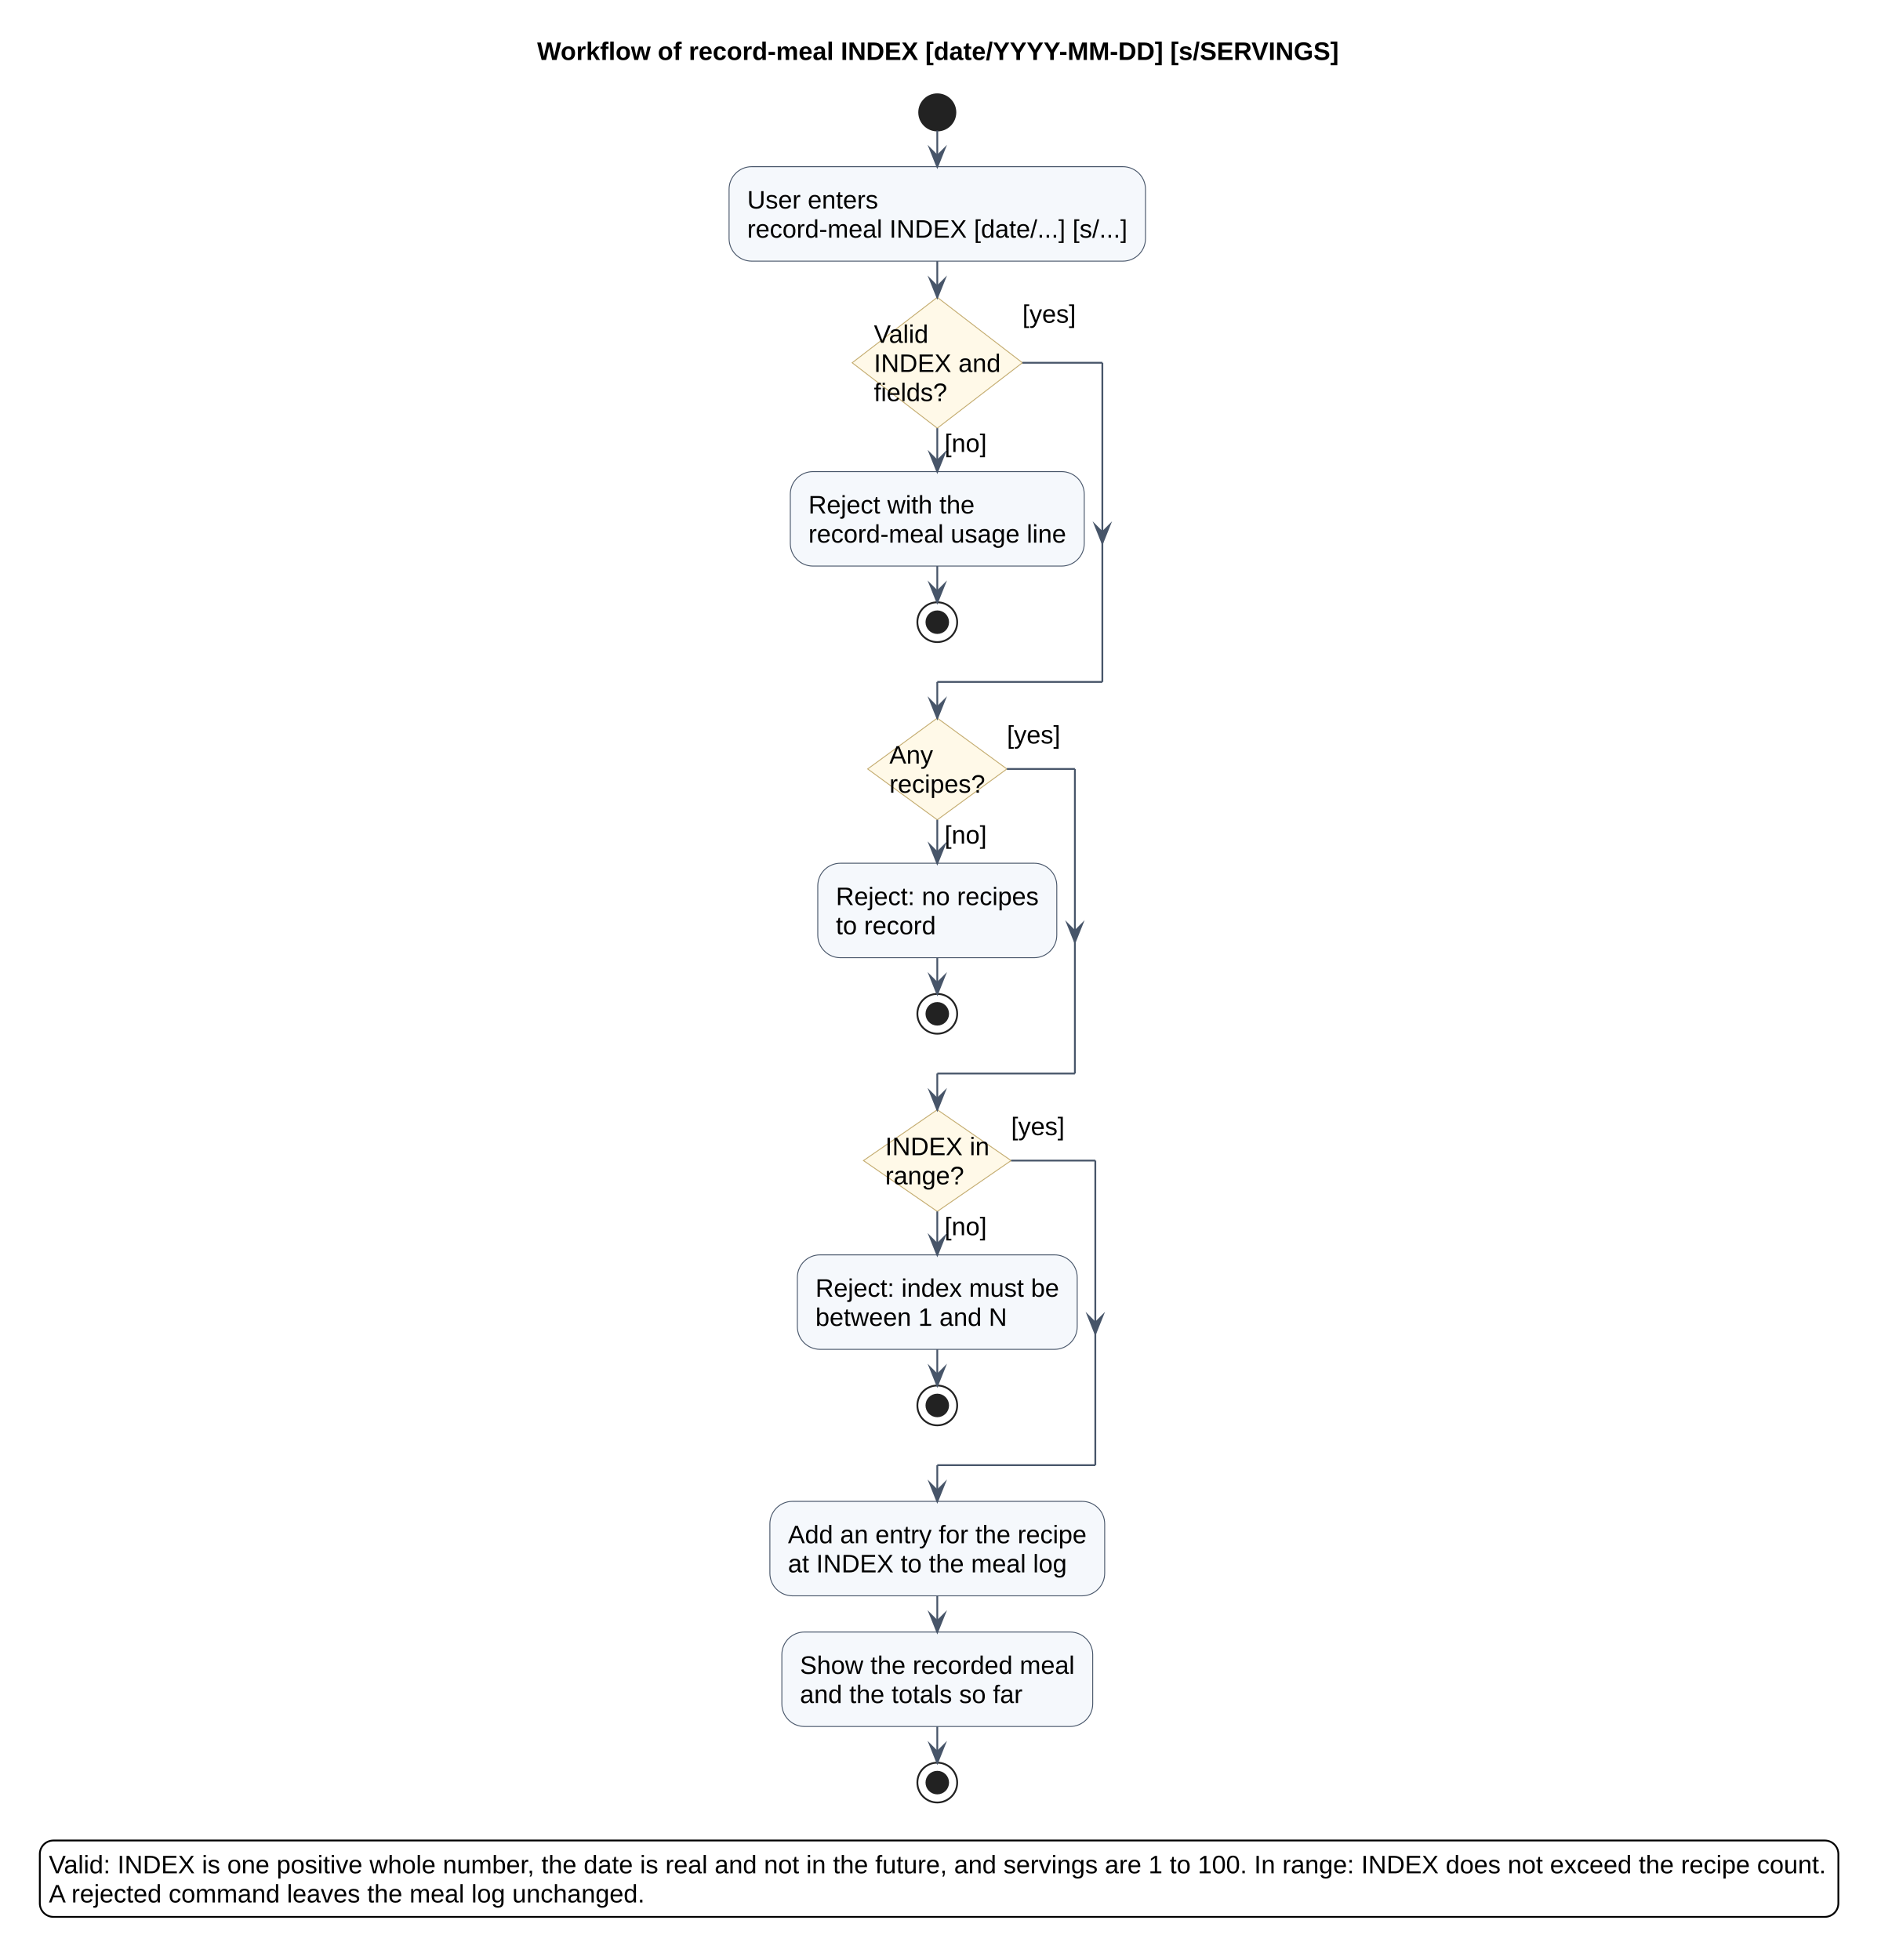
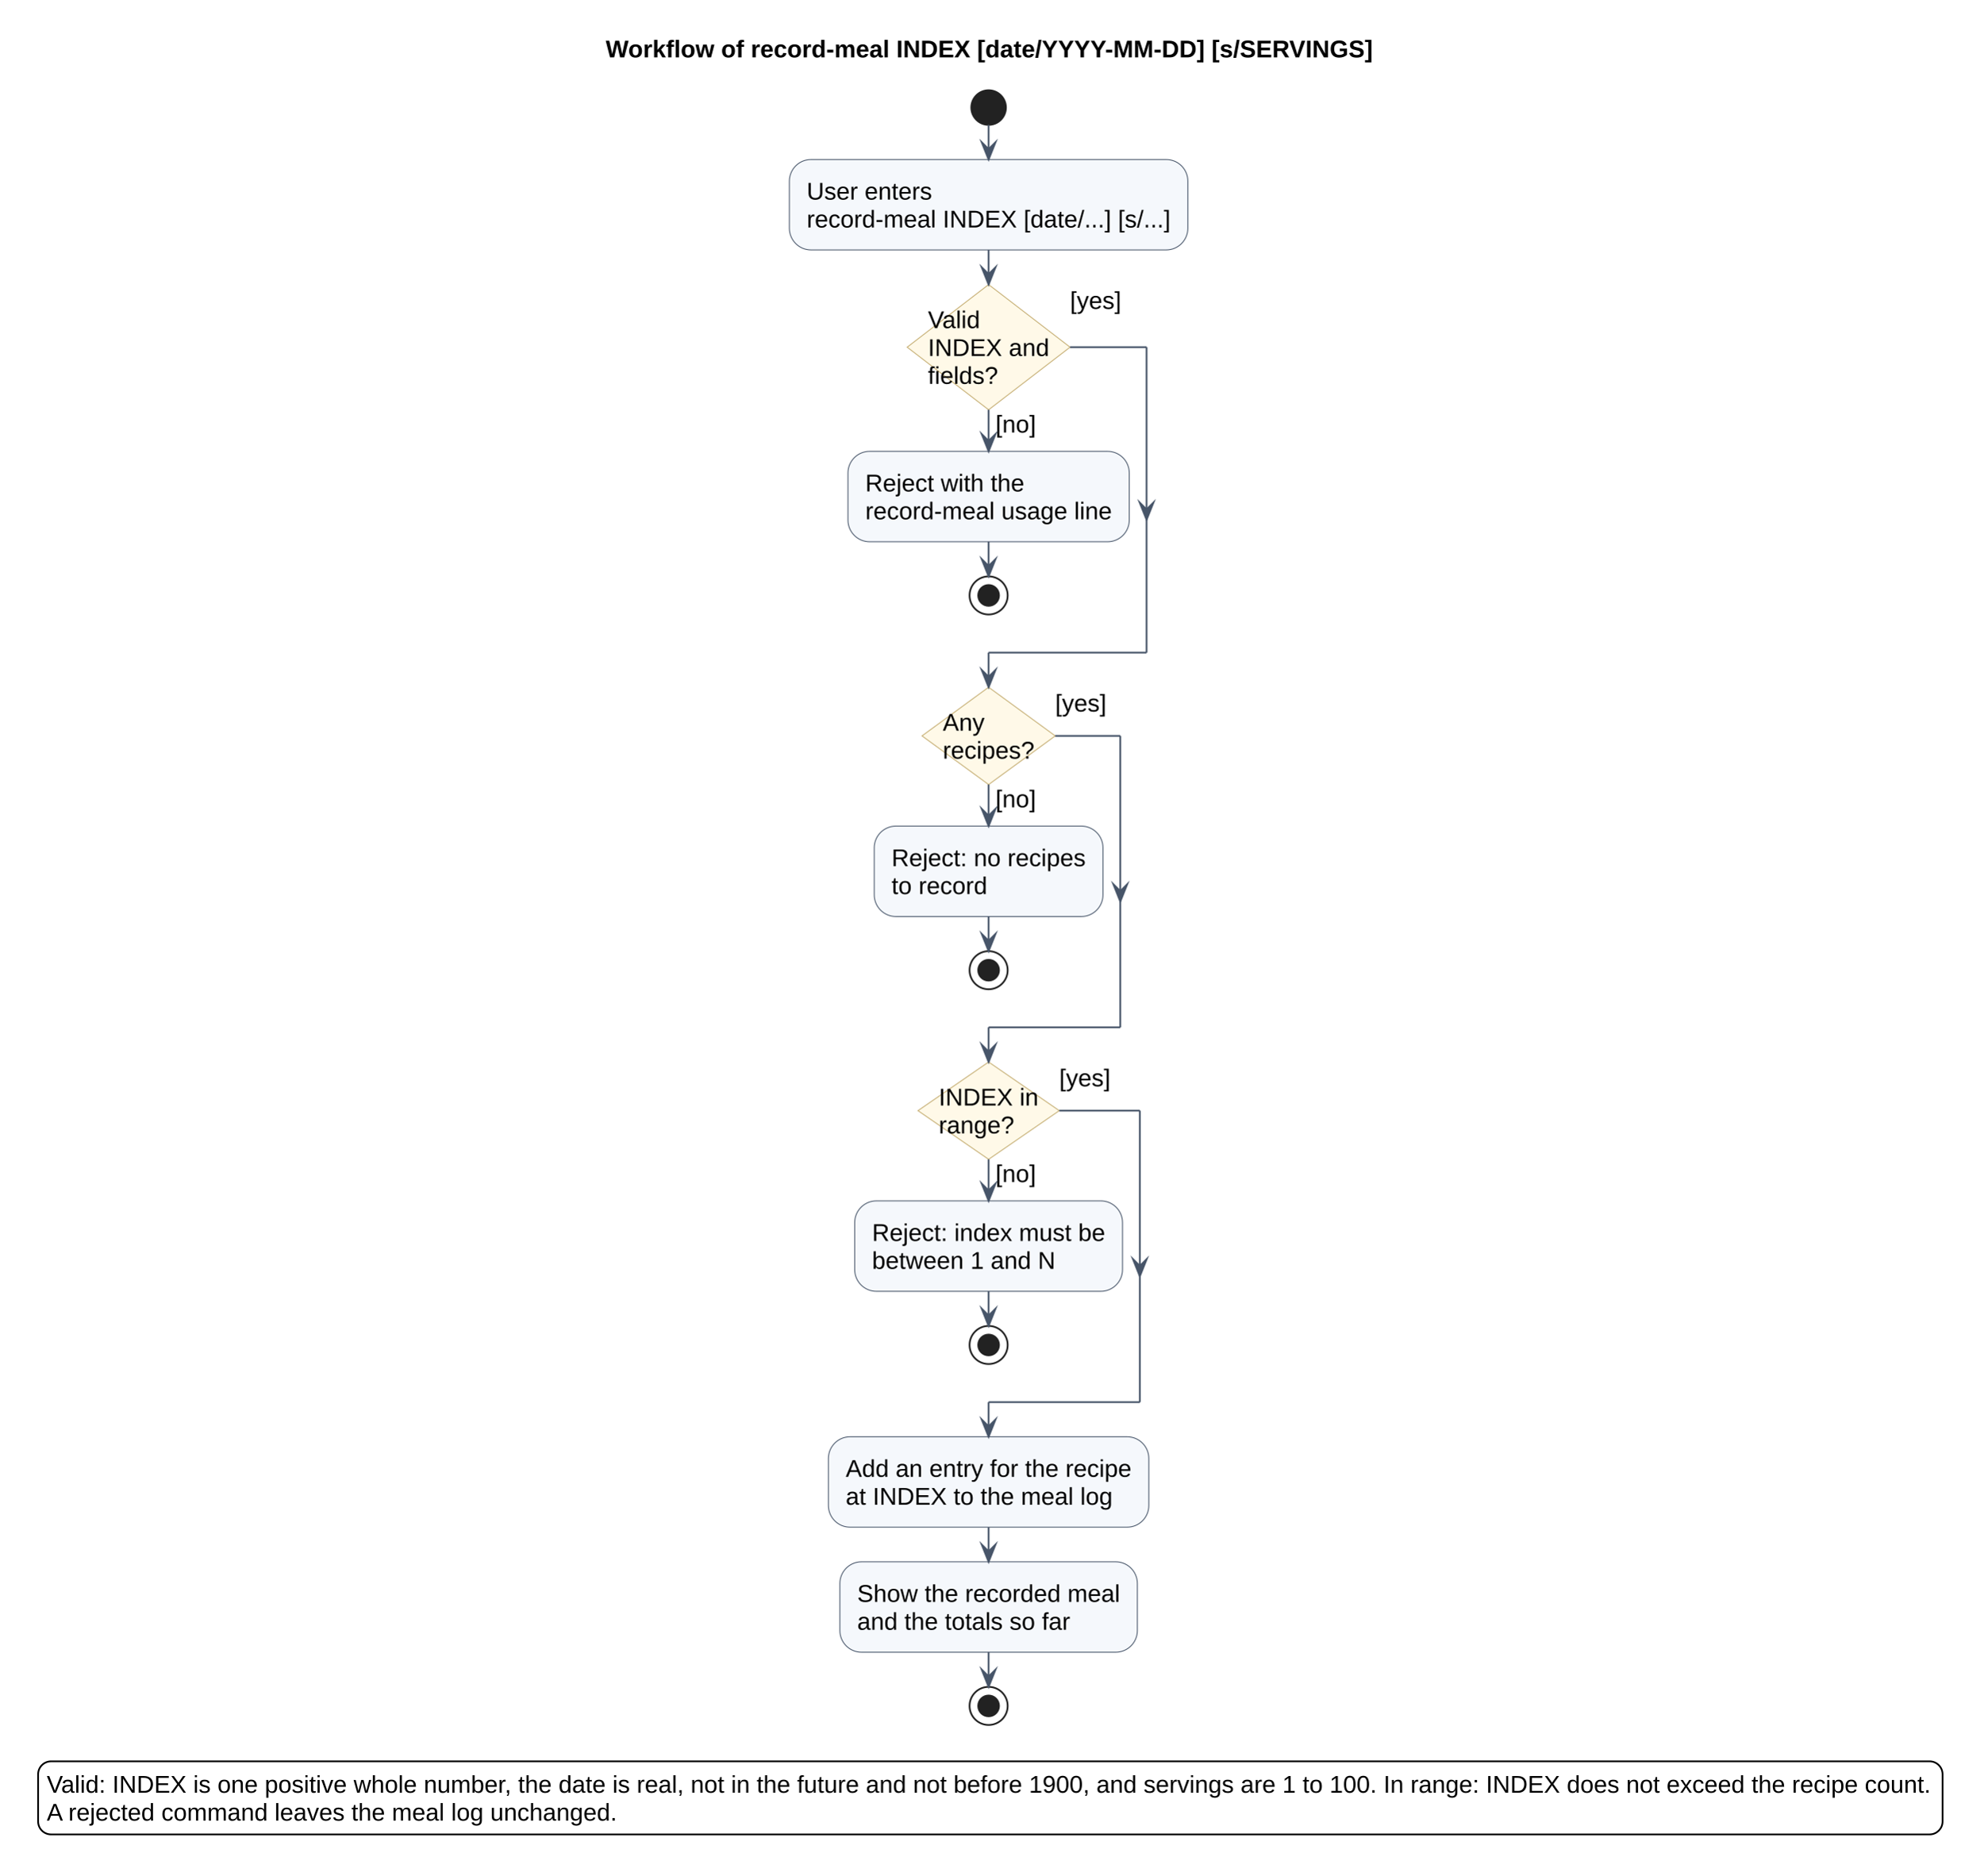
- <svg xmlns="http://www.w3.org/2000/svg" version="1.1" data-diagram-type="ACTIVITY" style="width:1039px;height:1083px;background:#FFFFFF;" width="1039px" height="1083px" viewBox="0 0 1039 1083" zoomAndPan="magnify" preserveAspectRatio="none" contentStyleType="text/css">
+ <svg xmlns="http://www.w3.org/2000/svg" version="1.1" data-diagram-type="ACTIVITY" style="width:1145px;height:1083px;background:#FFFFFF;" width="1145px" height="1083px" viewBox="0 0 1145 1083" zoomAndPan="magnify" preserveAspectRatio="none" contentStyleType="text/css">
  <defs />
  <g font-family="sans-serif" lengthAdjust="spacing">
    <g class="title" data-source-line="7">
-       <text x="296.767" y="33.132" fill="#000" font-size="14" textLength="444.158" font-weight="700" font-family="Arial">Workflow of record-meal INDEX [date/YYYY-MM-DD] [s/SERVINGS]</text>
+       <text x="349.697" y="33.132" fill="#000" font-size="14" textLength="444.158" font-weight="700" font-family="Arial">Workflow of record-meal INDEX [date/YYYY-MM-DD] [s/SERVINGS]</text>
    </g>
-     <ellipse cx="517.846" cy="62.099" rx="10" ry="10" fill="#222" style="stroke:#222;stroke-width:1;" />
-     <rect x="402.812" y="92.099" width="230.068" height="52.197" fill="#F5F8FC" style="stroke:#475569;stroke-width:0.5;" rx="12.5" ry="12.5" />
-     <text x="412.812" y="115.23" fill="#000" font-size="14" textLength="72.358" font-family="Arial">User enters</text>
-     <text x="412.812" y="131.329" fill="#000" font-size="14" textLength="210.068" font-family="Arial">record-meal INDEX [date/...] [s/...]</text>
-     <rect x="436.643" y="260.592" width="162.406" height="52.197" fill="#F5F8FC" style="stroke:#475569;stroke-width:0.5;" rx="12.5" ry="12.5" />
-     <text x="446.643" y="283.724" fill="#000" font-size="14" textLength="91.82" font-family="Arial">Reject with the</text>
-     <text x="446.643" y="299.822" fill="#000" font-size="14" textLength="142.406" font-family="Arial">record-meal usage line</text>
-     <ellipse cx="517.846" cy="343.789" rx="11" ry="11" fill="none" style="stroke:#222;stroke-width:1;" />
-     <ellipse cx="517.846" cy="343.789" rx="6" ry="6" fill="#222" style="stroke:#222;stroke-width:1;" />
-     <polygon points="517.846,164.296,564.863,200.444,517.846,236.592,470.829,200.444" fill="#FFF9E8" style="stroke:#C4AC70;stroke-width:0.5;stroke-linejoin:miter;stroke-miterlimit:10;" />
-     <text x="521.846" y="249.724" fill="#000" font-size="14" textLength="23.352" font-family="Arial">[no]</text>
-     <text x="482.829" y="189.428" fill="#000" font-size="14" textLength="31.131" font-family="Arial">Valid</text>
-     <text x="482.829" y="205.526" fill="#000" font-size="14" textLength="70.034" font-family="Arial">INDEX and</text>
-     <text x="482.829" y="221.625" fill="#000" font-size="14" textLength="40.469" font-family="Arial">fields?</text>
-     <text x="564.863" y="178.329" fill="#000" font-size="14" textLength="29.565" font-family="Arial">[yes]</text>
-     <rect x="451.818" y="476.986" width="132.055" height="52.197" fill="#F5F8FC" style="stroke:#475569;stroke-width:0.5;" rx="12.5" ry="12.5" />
-     <text x="461.818" y="500.118" fill="#000" font-size="14" textLength="112.055" font-family="Arial">Reject: no recipes</text>
-     <text x="461.818" y="516.217" fill="#000" font-size="14" textLength="55.248" font-family="Arial">to record</text>
-     <ellipse cx="517.846" cy="560.184" rx="11" ry="11" fill="none" style="stroke:#222;stroke-width:1;" />
-     <ellipse cx="517.846" cy="560.184" rx="6" ry="6" fill="#222" style="stroke:#222;stroke-width:1;" />
-     <polygon points="517.846,396.789,556.304,424.888,517.846,452.986,479.387,424.888" fill="#FFF9E8" style="stroke:#C4AC70;stroke-width:0.5;stroke-linejoin:miter;stroke-miterlimit:10;" />
-     <text x="521.846" y="466.118" fill="#000" font-size="14" textLength="23.352" font-family="Arial">[no]</text>
-     <text x="491.387" y="421.921" fill="#000" font-size="14" textLength="24.124" font-family="Arial">Any</text>
-     <text x="491.387" y="438.02" fill="#000" font-size="14" textLength="52.917" font-family="Arial">recipes?</text>
-     <text x="556.304" y="410.822" fill="#000" font-size="14" textLength="29.565" font-family="Arial">[yes]</text>
-     <rect x="440.536" y="693.381" width="154.62" height="52.197" fill="#F5F8FC" style="stroke:#475569;stroke-width:0.5;" rx="12.5" ry="12.5" />
-     <text x="450.536" y="716.513" fill="#000" font-size="14" textLength="134.62" font-family="Arial">Reject: index must be</text>
-     <text x="450.536" y="732.611" fill="#000" font-size="14" textLength="105.854" font-family="Arial">between 1 and N</text>
-     <ellipse cx="517.846" cy="776.578" rx="11" ry="11" fill="none" style="stroke:#222;stroke-width:1;" />
-     <ellipse cx="517.846" cy="776.578" rx="6" ry="6" fill="#222" style="stroke:#222;stroke-width:1;" />
-     <polygon points="517.846,613.184,558.632,641.282,517.846,669.381,477.06,641.282" fill="#FFF9E8" style="stroke:#C4AC70;stroke-width:0.5;stroke-linejoin:miter;stroke-miterlimit:10;" />
-     <text x="521.846" y="682.513" fill="#000" font-size="14" textLength="23.352" font-family="Arial">[no]</text>
-     <text x="489.06" y="638.315" fill="#000" font-size="14" textLength="57.572" font-family="Arial">INDEX in</text>
-     <text x="489.06" y="654.414" fill="#000" font-size="14" textLength="43.593" font-family="Arial">range?</text>
-     <text x="558.632" y="627.217" fill="#000" font-size="14" textLength="29.565" font-family="Arial">[yes]</text>
-     <rect x="425.353" y="829.578" width="184.985" height="52.197" fill="#F5F8FC" style="stroke:#475569;stroke-width:0.5;" rx="12.5" ry="12.5" />
-     <text x="435.353" y="852.71" fill="#000" font-size="14" textLength="164.985" font-family="Arial">Add an entry for the recipe</text>
-     <text x="435.353" y="868.809" fill="#000" font-size="14" textLength="154.075" font-family="Arial">at INDEX to the meal log</text>
-     <rect x="431.97" y="901.775" width="171.751" height="52.197" fill="#F5F8FC" style="stroke:#475569;stroke-width:0.5;" rx="12.5" ry="12.5" />
-     <text x="441.97" y="924.907" fill="#000" font-size="14" textLength="151.751" font-family="Arial">Show the recorded meal</text>
-     <text x="441.97" y="941.006" fill="#000" font-size="14" textLength="122.965" font-family="Arial">and the totals so far</text>
-     <ellipse cx="517.846" cy="984.973" rx="11" ry="11" fill="none" style="stroke:#222;stroke-width:1;" />
-     <ellipse cx="517.846" cy="984.973" rx="6" ry="6" fill="#222" style="stroke:#222;stroke-width:1;" />
-     <line x1="517.846" y1="72.099" x2="517.846" y2="92.099" style="stroke:#475569;stroke-width:1;" />
-     <polygon points="513.846,82.099,517.846,92.099,521.846,82.099,517.846,86.099" fill="#475569" style="stroke:#475569;stroke-width:1;stroke-linejoin:miter;stroke-miterlimit:10;" />
-     <line x1="517.846" y1="312.789" x2="517.846" y2="332.789" style="stroke:#475569;stroke-width:1;" />
-     <polygon points="513.846,322.789,517.846,332.789,521.846,322.789,517.846,326.789" fill="#475569" style="stroke:#475569;stroke-width:1;stroke-linejoin:miter;stroke-miterlimit:10;" />
-     <line x1="517.846" y1="236.592" x2="517.846" y2="260.592" style="stroke:#475569;stroke-width:1;" />
-     <polygon points="513.846,250.592,517.846,260.592,521.846,250.592,517.846,254.592" fill="#475569" style="stroke:#475569;stroke-width:1;stroke-linejoin:miter;stroke-miterlimit:10;" />
-     <line x1="564.863" y1="200.444" x2="609.049" y2="200.444" style="stroke:#475569;stroke-width:1;" />
-     <polygon points="605.049,290.116,609.049,300.116,613.049,290.116,609.049,294.116" fill="#475569" style="stroke:#475569;stroke-width:1;stroke-linejoin:miter;stroke-miterlimit:10;" />
-     <line x1="609.049" y1="200.444" x2="609.049" y2="376.789" style="stroke:#475569;stroke-width:1;" />
-     <line x1="609.049" y1="376.789" x2="517.846" y2="376.789" style="stroke:#475569;stroke-width:1;" />
-     <line x1="517.846" y1="376.789" x2="517.846" y2="396.789" style="stroke:#475569;stroke-width:1;" />
-     <polygon points="513.846,386.789,517.846,396.789,521.846,386.789,517.846,390.789" fill="#475569" style="stroke:#475569;stroke-width:1;stroke-linejoin:miter;stroke-miterlimit:10;" />
-     <line x1="517.846" y1="144.296" x2="517.846" y2="164.296" style="stroke:#475569;stroke-width:1;" />
-     <polygon points="513.846,154.296,517.846,164.296,521.846,154.296,517.846,158.296" fill="#475569" style="stroke:#475569;stroke-width:1;stroke-linejoin:miter;stroke-miterlimit:10;" />
-     <line x1="517.846" y1="529.184" x2="517.846" y2="549.184" style="stroke:#475569;stroke-width:1;" />
-     <polygon points="513.846,539.184,517.846,549.184,521.846,539.184,517.846,543.184" fill="#475569" style="stroke:#475569;stroke-width:1;stroke-linejoin:miter;stroke-miterlimit:10;" />
-     <line x1="517.846" y1="452.986" x2="517.846" y2="476.986" style="stroke:#475569;stroke-width:1;" />
-     <polygon points="513.846,466.986,517.846,476.986,521.846,466.986,517.846,470.986" fill="#475569" style="stroke:#475569;stroke-width:1;stroke-linejoin:miter;stroke-miterlimit:10;" />
-     <line x1="556.304" y1="424.888" x2="593.873" y2="424.888" style="stroke:#475569;stroke-width:1;" />
-     <polygon points="589.873,510.536,593.873,520.536,597.873,510.536,593.873,514.536" fill="#475569" style="stroke:#475569;stroke-width:1;stroke-linejoin:miter;stroke-miterlimit:10;" />
-     <line x1="593.873" y1="424.888" x2="593.873" y2="593.184" style="stroke:#475569;stroke-width:1;" />
-     <line x1="593.873" y1="593.184" x2="517.846" y2="593.184" style="stroke:#475569;stroke-width:1;" />
-     <line x1="517.846" y1="593.184" x2="517.846" y2="613.184" style="stroke:#475569;stroke-width:1;" />
-     <polygon points="513.846,603.184,517.846,613.184,521.846,603.184,517.846,607.184" fill="#475569" style="stroke:#475569;stroke-width:1;stroke-linejoin:miter;stroke-miterlimit:10;" />
-     <line x1="517.846" y1="745.578" x2="517.846" y2="765.578" style="stroke:#475569;stroke-width:1;" />
-     <polygon points="513.846,755.578,517.846,765.578,521.846,755.578,517.846,759.578" fill="#475569" style="stroke:#475569;stroke-width:1;stroke-linejoin:miter;stroke-miterlimit:10;" />
-     <line x1="517.846" y1="669.381" x2="517.846" y2="693.381" style="stroke:#475569;stroke-width:1;" />
-     <polygon points="513.846,683.381,517.846,693.381,521.846,683.381,517.846,687.381" fill="#475569" style="stroke:#475569;stroke-width:1;stroke-linejoin:miter;stroke-miterlimit:10;" />
-     <line x1="558.632" y1="641.282" x2="605.156" y2="641.282" style="stroke:#475569;stroke-width:1;" />
-     <polygon points="601.156,726.93,605.156,736.93,609.156,726.93,605.156,730.93" fill="#475569" style="stroke:#475569;stroke-width:1;stroke-linejoin:miter;stroke-miterlimit:10;" />
-     <line x1="605.156" y1="641.282" x2="605.156" y2="809.578" style="stroke:#475569;stroke-width:1;" />
-     <line x1="605.156" y1="809.578" x2="517.846" y2="809.578" style="stroke:#475569;stroke-width:1;" />
-     <line x1="517.846" y1="809.578" x2="517.846" y2="829.578" style="stroke:#475569;stroke-width:1;" />
-     <polygon points="513.846,819.578,517.846,829.578,521.846,819.578,517.846,823.578" fill="#475569" style="stroke:#475569;stroke-width:1;stroke-linejoin:miter;stroke-miterlimit:10;" />
-     <line x1="517.846" y1="881.775" x2="517.846" y2="901.775" style="stroke:#475569;stroke-width:1;" />
-     <polygon points="513.846,891.775,517.846,901.775,521.846,891.775,517.846,895.775" fill="#475569" style="stroke:#475569;stroke-width:1;stroke-linejoin:miter;stroke-miterlimit:10;" />
-     <line x1="517.846" y1="953.973" x2="517.846" y2="973.973" style="stroke:#475569;stroke-width:1;" />
-     <polygon points="513.846,963.973,517.846,973.973,521.846,963.973,517.846,967.973" fill="#475569" style="stroke:#475569;stroke-width:1;stroke-linejoin:miter;stroke-miterlimit:10;" />
+     <ellipse cx="570.776" cy="62.099" rx="10" ry="10" fill="#222" style="stroke:#222;stroke-width:1;" />
+     <rect x="455.742" y="92.099" width="230.068" height="52.197" fill="#F5F8FC" style="stroke:#475569;stroke-width:0.5;" rx="12.5" ry="12.5" />
+     <text x="465.742" y="115.23" fill="#000" font-size="14" textLength="72.358" font-family="Arial">User enters</text>
+     <text x="465.742" y="131.329" fill="#000" font-size="14" textLength="210.068" font-family="Arial">record-meal INDEX [date/...] [s/...]</text>
+     <rect x="489.573" y="260.592" width="162.406" height="52.197" fill="#F5F8FC" style="stroke:#475569;stroke-width:0.5;" rx="12.5" ry="12.5" />
+     <text x="499.573" y="283.724" fill="#000" font-size="14" textLength="91.82" font-family="Arial">Reject with the</text>
+     <text x="499.573" y="299.822" fill="#000" font-size="14" textLength="142.406" font-family="Arial">record-meal usage line</text>
+     <ellipse cx="570.776" cy="343.789" rx="11" ry="11" fill="none" style="stroke:#222;stroke-width:1;" />
+     <ellipse cx="570.776" cy="343.789" rx="6" ry="6" fill="#222" style="stroke:#222;stroke-width:1;" />
+     <polygon points="570.776,164.296,617.793,200.444,570.776,236.592,523.759,200.444" fill="#FFF9E8" style="stroke:#C4AC70;stroke-width:0.5;stroke-linejoin:miter;stroke-miterlimit:10;" />
+     <text x="574.776" y="249.724" fill="#000" font-size="14" textLength="23.352" font-family="Arial">[no]</text>
+     <text x="535.759" y="189.428" fill="#000" font-size="14" textLength="31.131" font-family="Arial">Valid</text>
+     <text x="535.759" y="205.526" fill="#000" font-size="14" textLength="70.034" font-family="Arial">INDEX and</text>
+     <text x="535.759" y="221.625" fill="#000" font-size="14" textLength="40.469" font-family="Arial">fields?</text>
+     <text x="617.793" y="178.329" fill="#000" font-size="14" textLength="29.565" font-family="Arial">[yes]</text>
+     <rect x="504.749" y="476.986" width="132.055" height="52.197" fill="#F5F8FC" style="stroke:#475569;stroke-width:0.5;" rx="12.5" ry="12.5" />
+     <text x="514.749" y="500.118" fill="#000" font-size="14" textLength="112.055" font-family="Arial">Reject: no recipes</text>
+     <text x="514.749" y="516.217" fill="#000" font-size="14" textLength="55.248" font-family="Arial">to record</text>
+     <ellipse cx="570.776" cy="560.184" rx="11" ry="11" fill="none" style="stroke:#222;stroke-width:1;" />
+     <ellipse cx="570.776" cy="560.184" rx="6" ry="6" fill="#222" style="stroke:#222;stroke-width:1;" />
+     <polygon points="570.776,396.789,609.235,424.888,570.776,452.986,532.318,424.888" fill="#FFF9E8" style="stroke:#C4AC70;stroke-width:0.5;stroke-linejoin:miter;stroke-miterlimit:10;" />
+     <text x="574.776" y="466.118" fill="#000" font-size="14" textLength="23.352" font-family="Arial">[no]</text>
+     <text x="544.318" y="421.921" fill="#000" font-size="14" textLength="24.124" font-family="Arial">Any</text>
+     <text x="544.318" y="438.02" fill="#000" font-size="14" textLength="52.917" font-family="Arial">recipes?</text>
+     <text x="609.235" y="410.822" fill="#000" font-size="14" textLength="29.565" font-family="Arial">[yes]</text>
+     <rect x="493.466" y="693.381" width="154.62" height="52.197" fill="#F5F8FC" style="stroke:#475569;stroke-width:0.5;" rx="12.5" ry="12.5" />
+     <text x="503.466" y="716.513" fill="#000" font-size="14" textLength="134.62" font-family="Arial">Reject: index must be</text>
+     <text x="503.466" y="732.611" fill="#000" font-size="14" textLength="105.854" font-family="Arial">between 1 and N</text>
+     <ellipse cx="570.776" cy="776.578" rx="11" ry="11" fill="none" style="stroke:#222;stroke-width:1;" />
+     <ellipse cx="570.776" cy="776.578" rx="6" ry="6" fill="#222" style="stroke:#222;stroke-width:1;" />
+     <polygon points="570.776,613.184,611.563,641.282,570.776,669.381,529.99,641.282" fill="#FFF9E8" style="stroke:#C4AC70;stroke-width:0.5;stroke-linejoin:miter;stroke-miterlimit:10;" />
+     <text x="574.776" y="682.513" fill="#000" font-size="14" textLength="23.352" font-family="Arial">[no]</text>
+     <text x="541.99" y="638.315" fill="#000" font-size="14" textLength="57.572" font-family="Arial">INDEX in</text>
+     <text x="541.99" y="654.414" fill="#000" font-size="14" textLength="43.593" font-family="Arial">range?</text>
+     <text x="611.563" y="627.217" fill="#000" font-size="14" textLength="29.565" font-family="Arial">[yes]</text>
+     <rect x="478.284" y="829.578" width="184.985" height="52.197" fill="#F5F8FC" style="stroke:#475569;stroke-width:0.5;" rx="12.5" ry="12.5" />
+     <text x="488.284" y="852.71" fill="#000" font-size="14" textLength="164.985" font-family="Arial">Add an entry for the recipe</text>
+     <text x="488.284" y="868.809" fill="#000" font-size="14" textLength="154.075" font-family="Arial">at INDEX to the meal log</text>
+     <rect x="484.901" y="901.775" width="171.751" height="52.197" fill="#F5F8FC" style="stroke:#475569;stroke-width:0.5;" rx="12.5" ry="12.5" />
+     <text x="494.901" y="924.907" fill="#000" font-size="14" textLength="151.751" font-family="Arial">Show the recorded meal</text>
+     <text x="494.901" y="941.006" fill="#000" font-size="14" textLength="122.965" font-family="Arial">and the totals so far</text>
+     <ellipse cx="570.776" cy="984.973" rx="11" ry="11" fill="none" style="stroke:#222;stroke-width:1;" />
+     <ellipse cx="570.776" cy="984.973" rx="6" ry="6" fill="#222" style="stroke:#222;stroke-width:1;" />
+     <line x1="570.776" y1="72.099" x2="570.776" y2="92.099" style="stroke:#475569;stroke-width:1;" />
+     <polygon points="566.776,82.099,570.776,92.099,574.776,82.099,570.776,86.099" fill="#475569" style="stroke:#475569;stroke-width:1;stroke-linejoin:miter;stroke-miterlimit:10;" />
+     <line x1="570.776" y1="312.789" x2="570.776" y2="332.789" style="stroke:#475569;stroke-width:1;" />
+     <polygon points="566.776,322.789,570.776,332.789,574.776,322.789,570.776,326.789" fill="#475569" style="stroke:#475569;stroke-width:1;stroke-linejoin:miter;stroke-miterlimit:10;" />
+     <line x1="570.776" y1="236.592" x2="570.776" y2="260.592" style="stroke:#475569;stroke-width:1;" />
+     <polygon points="566.776,250.592,570.776,260.592,574.776,250.592,570.776,254.592" fill="#475569" style="stroke:#475569;stroke-width:1;stroke-linejoin:miter;stroke-miterlimit:10;" />
+     <line x1="617.793" y1="200.444" x2="661.979" y2="200.444" style="stroke:#475569;stroke-width:1;" />
+     <polygon points="657.979,290.116,661.979,300.116,665.979,290.116,661.979,294.116" fill="#475569" style="stroke:#475569;stroke-width:1;stroke-linejoin:miter;stroke-miterlimit:10;" />
+     <line x1="661.979" y1="200.444" x2="661.979" y2="376.789" style="stroke:#475569;stroke-width:1;" />
+     <line x1="661.979" y1="376.789" x2="570.776" y2="376.789" style="stroke:#475569;stroke-width:1;" />
+     <line x1="570.776" y1="376.789" x2="570.776" y2="396.789" style="stroke:#475569;stroke-width:1;" />
+     <polygon points="566.776,386.789,570.776,396.789,574.776,386.789,570.776,390.789" fill="#475569" style="stroke:#475569;stroke-width:1;stroke-linejoin:miter;stroke-miterlimit:10;" />
+     <line x1="570.776" y1="144.296" x2="570.776" y2="164.296" style="stroke:#475569;stroke-width:1;" />
+     <polygon points="566.776,154.296,570.776,164.296,574.776,154.296,570.776,158.296" fill="#475569" style="stroke:#475569;stroke-width:1;stroke-linejoin:miter;stroke-miterlimit:10;" />
+     <line x1="570.776" y1="529.184" x2="570.776" y2="549.184" style="stroke:#475569;stroke-width:1;" />
+     <polygon points="566.776,539.184,570.776,549.184,574.776,539.184,570.776,543.184" fill="#475569" style="stroke:#475569;stroke-width:1;stroke-linejoin:miter;stroke-miterlimit:10;" />
+     <line x1="570.776" y1="452.986" x2="570.776" y2="476.986" style="stroke:#475569;stroke-width:1;" />
+     <polygon points="566.776,466.986,570.776,476.986,574.776,466.986,570.776,470.986" fill="#475569" style="stroke:#475569;stroke-width:1;stroke-linejoin:miter;stroke-miterlimit:10;" />
+     <line x1="609.235" y1="424.888" x2="646.804" y2="424.888" style="stroke:#475569;stroke-width:1;" />
+     <polygon points="642.804,510.536,646.804,520.536,650.804,510.536,646.804,514.536" fill="#475569" style="stroke:#475569;stroke-width:1;stroke-linejoin:miter;stroke-miterlimit:10;" />
+     <line x1="646.804" y1="424.888" x2="646.804" y2="593.184" style="stroke:#475569;stroke-width:1;" />
+     <line x1="646.804" y1="593.184" x2="570.776" y2="593.184" style="stroke:#475569;stroke-width:1;" />
+     <line x1="570.776" y1="593.184" x2="570.776" y2="613.184" style="stroke:#475569;stroke-width:1;" />
+     <polygon points="566.776,603.184,570.776,613.184,574.776,603.184,570.776,607.184" fill="#475569" style="stroke:#475569;stroke-width:1;stroke-linejoin:miter;stroke-miterlimit:10;" />
+     <line x1="570.776" y1="745.578" x2="570.776" y2="765.578" style="stroke:#475569;stroke-width:1;" />
+     <polygon points="566.776,755.578,570.776,765.578,574.776,755.578,570.776,759.578" fill="#475569" style="stroke:#475569;stroke-width:1;stroke-linejoin:miter;stroke-miterlimit:10;" />
+     <line x1="570.776" y1="669.381" x2="570.776" y2="693.381" style="stroke:#475569;stroke-width:1;" />
+     <polygon points="566.776,683.381,570.776,693.381,574.776,683.381,570.776,687.381" fill="#475569" style="stroke:#475569;stroke-width:1;stroke-linejoin:miter;stroke-miterlimit:10;" />
+     <line x1="611.563" y1="641.282" x2="658.086" y2="641.282" style="stroke:#475569;stroke-width:1;" />
+     <polygon points="654.086,726.93,658.086,736.93,662.086,726.93,658.086,730.93" fill="#475569" style="stroke:#475569;stroke-width:1;stroke-linejoin:miter;stroke-miterlimit:10;" />
+     <line x1="658.086" y1="641.282" x2="658.086" y2="809.578" style="stroke:#475569;stroke-width:1;" />
+     <line x1="658.086" y1="809.578" x2="570.776" y2="809.578" style="stroke:#475569;stroke-width:1;" />
+     <line x1="570.776" y1="809.578" x2="570.776" y2="829.578" style="stroke:#475569;stroke-width:1;" />
+     <polygon points="566.776,819.578,570.776,829.578,574.776,819.578,570.776,823.578" fill="#475569" style="stroke:#475569;stroke-width:1;stroke-linejoin:miter;stroke-miterlimit:10;" />
+     <line x1="570.776" y1="881.775" x2="570.776" y2="901.775" style="stroke:#475569;stroke-width:1;" />
+     <polygon points="566.776,891.775,570.776,901.775,574.776,891.775,570.776,895.775" fill="#475569" style="stroke:#475569;stroke-width:1;stroke-linejoin:miter;stroke-miterlimit:10;" />
+     <line x1="570.776" y1="953.973" x2="570.776" y2="973.973" style="stroke:#475569;stroke-width:1;" />
+     <polygon points="566.776,963.973,570.776,973.973,574.776,963.973,570.776,967.973" fill="#475569" style="stroke:#475569;stroke-width:1;stroke-linejoin:miter;stroke-miterlimit:10;" />
    <g class="legend" data-source-line="30">
-       <rect x="22" y="1016.973" width="993.691" height="42.197" fill="none" style="stroke:#000;stroke-width:1;" rx="7.5" ry="7.5" />
-       <text x="27" y="1035.104" fill="#000" font-size="14" textLength="983.691" font-family="Arial">Valid: INDEX is one positive whole number, the date is real and not in the future, and servings are 1 to 100. In range: INDEX does not exceed the recipe count.</text>
+       <rect x="22" y="1016.973" width="1099.553" height="42.197" fill="none" style="stroke:#000;stroke-width:1;" rx="7.5" ry="7.5" />
+       <text x="27" y="1035.104" fill="#000" font-size="14" textLength="1089.553" font-family="Arial">Valid: INDEX is one positive whole number, the date is real, not in the future and not before 1900, and servings are 1 to 100. In range: INDEX does not exceed the recipe count.</text>
      <text x="27" y="1051.203" fill="#000" font-size="14" textLength="329.978" font-family="Arial">A rejected command leaves the meal log unchanged.</text>
    </g>
  </g>
</svg>
